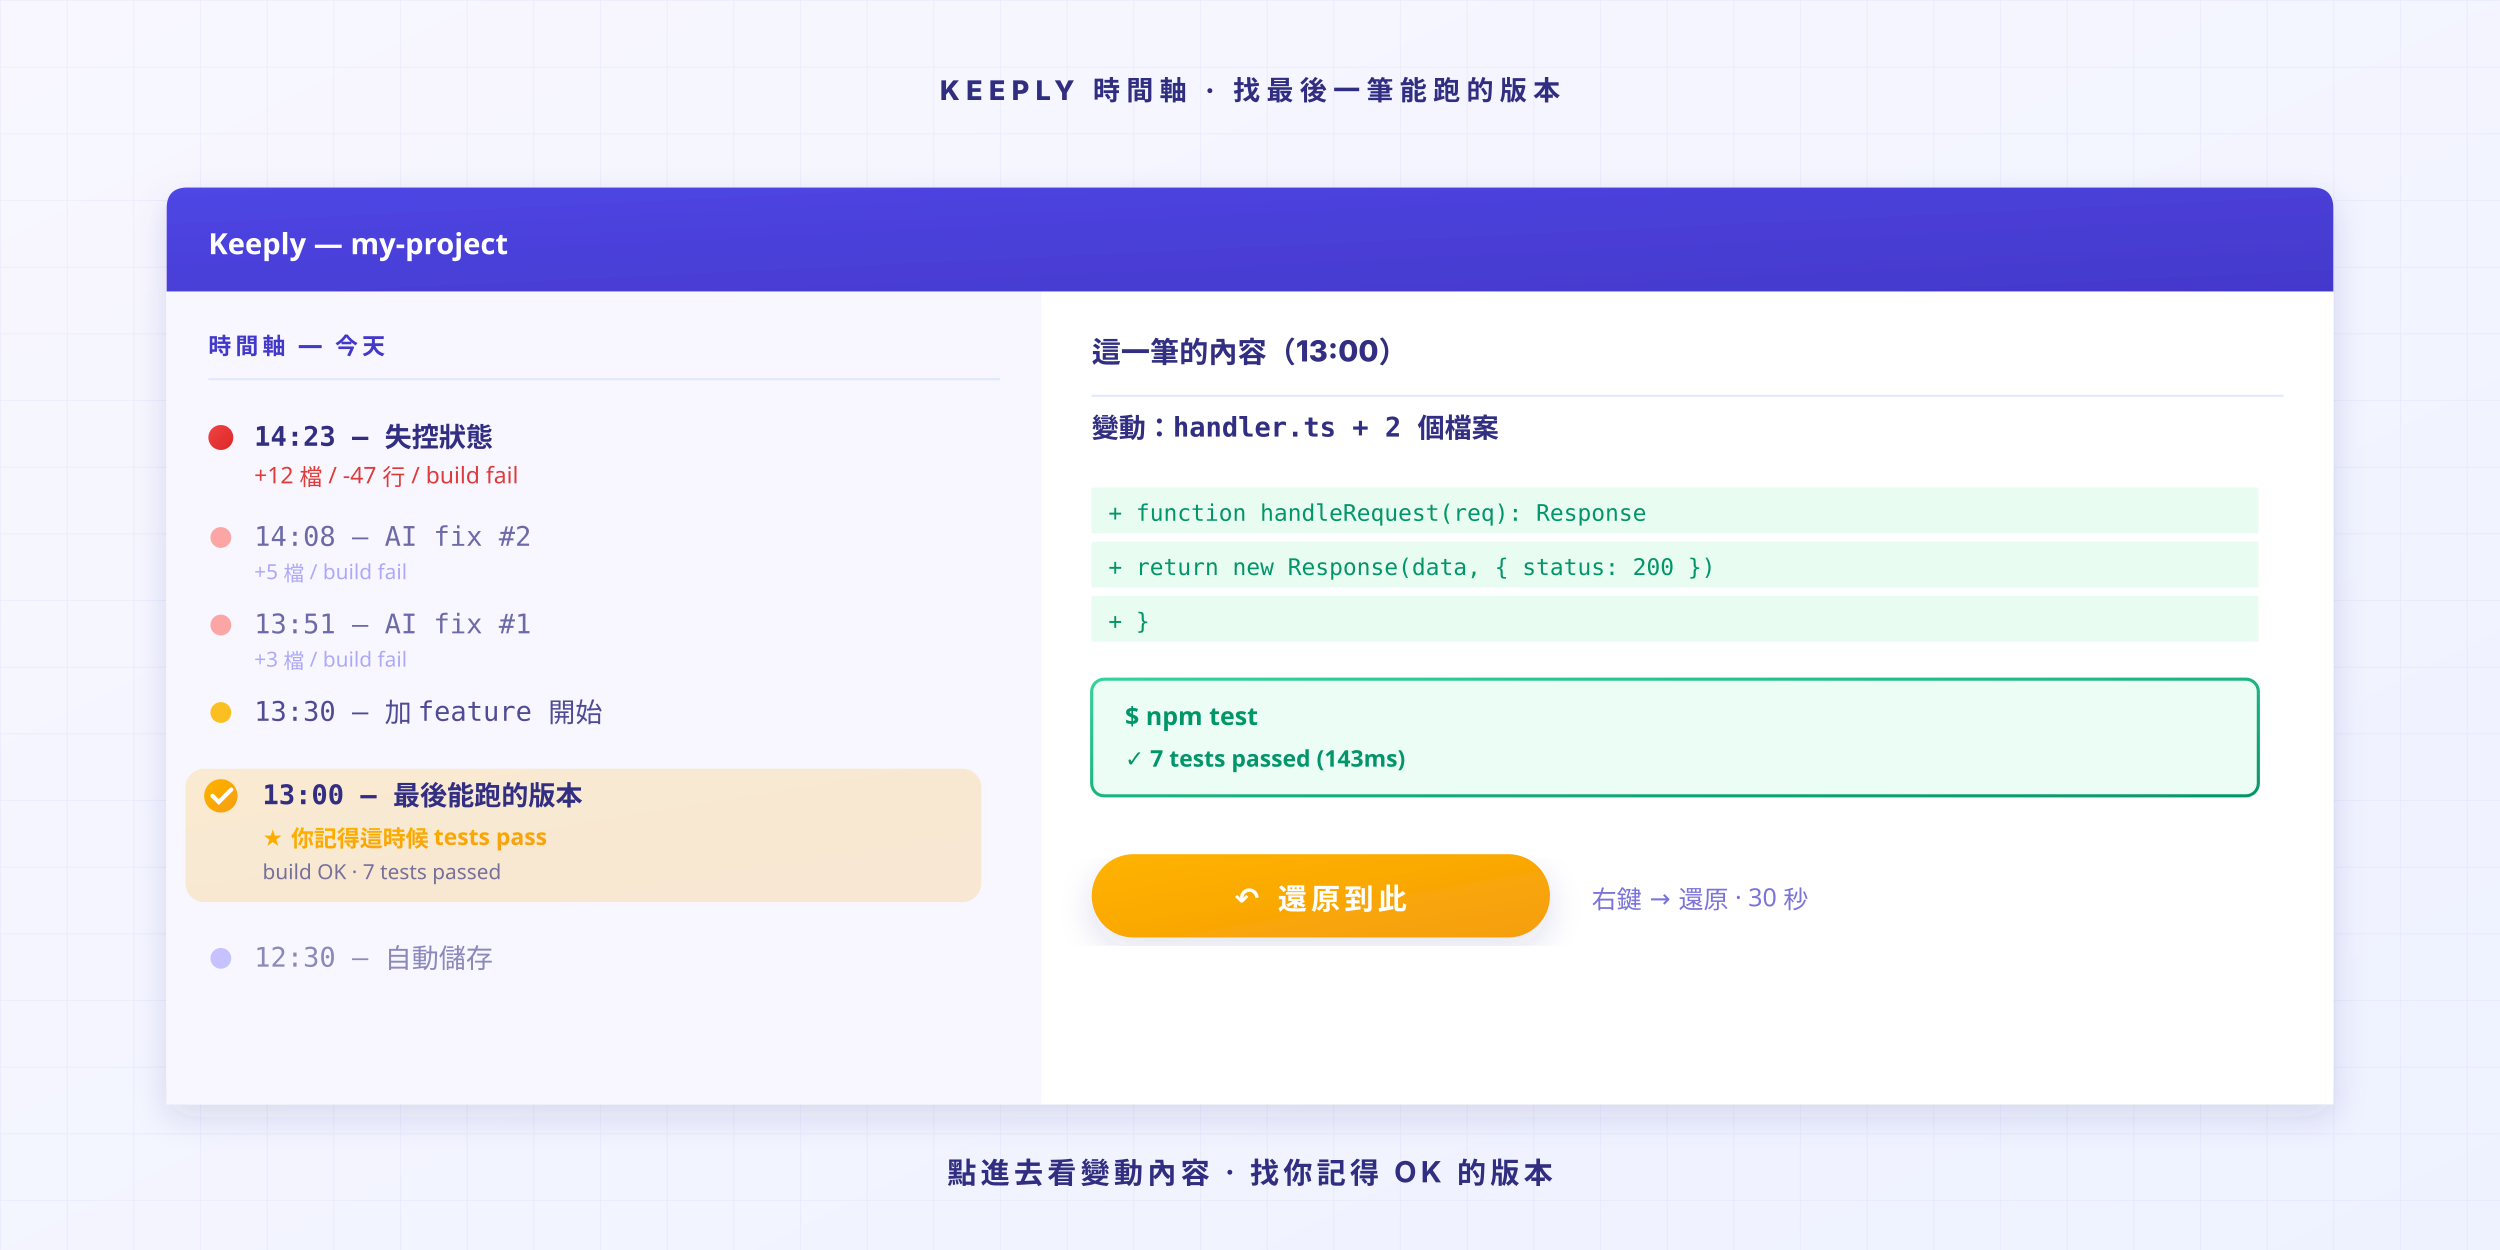
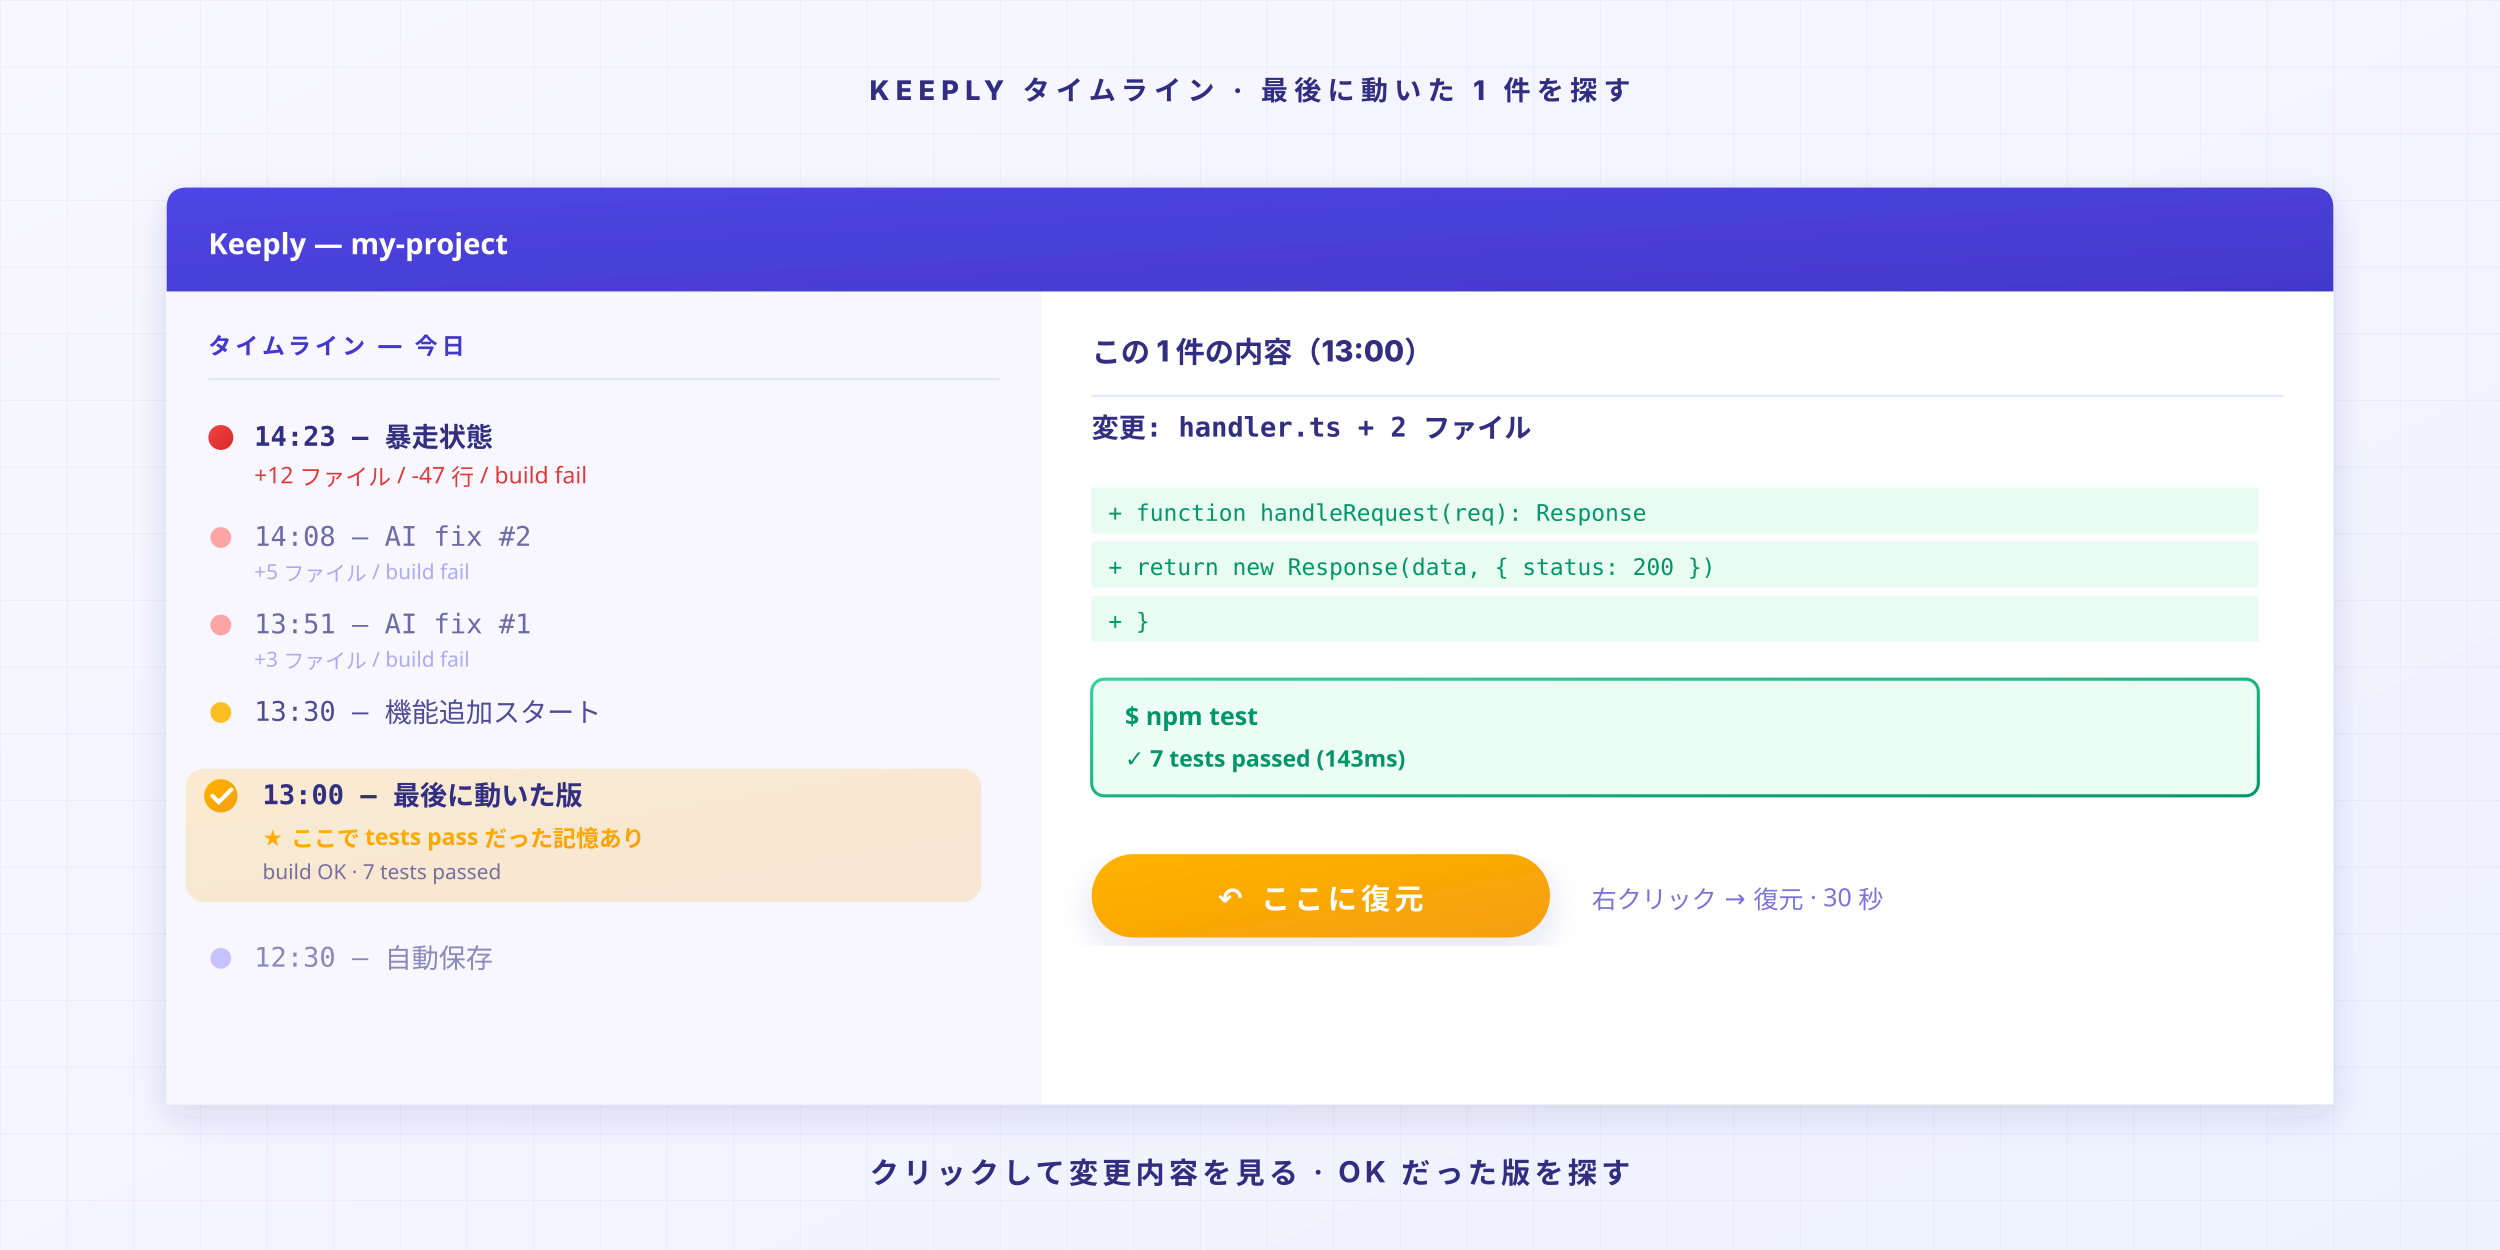
- <svg xmlns="http://www.w3.org/2000/svg" viewBox="0 0 1200 600" fill="none" font-family="'Inter','Noto Sans TC',system-ui,sans-serif">
+ <svg xmlns="http://www.w3.org/2000/svg" viewBox="0 0 1200 600" fill="none" font-family="'Inter','Noto Sans JP','Hiragino Sans',system-ui,sans-serif">
  <defs>
    <linearGradient id="g-indigo" x1="0" y1="0" x2="1" y2="1">
      <stop offset="0" stop-color="#4F46E5" />
      <stop offset="1" stop-color="#4338CA" />
    </linearGradient>
    <linearGradient id="g-amber" x1="0" y1="0" x2="1" y2="1">
      <stop offset="0" stop-color="#FFB300" />
      <stop offset="1" stop-color="#F59E0B" />
    </linearGradient>
    <linearGradient id="g-red" x1="0" y1="0" x2="1" y2="1">
      <stop offset="0" stop-color="#EF4444" />
      <stop offset="1" stop-color="#DC2626" />
    </linearGradient>
    <linearGradient id="g-green" x1="0" y1="0" x2="1" y2="1">
      <stop offset="0" stop-color="#34D399" />
      <stop offset="1" stop-color="#059669" />
    </linearGradient>
    <linearGradient id="g-paper" x1="0" y1="0" x2="1" y2="1">
      <stop offset="0" stop-color="#F8F7FF" />
      <stop offset="1" stop-color="#EEF2FF" />
    </linearGradient>
    <pattern id="grid" x="0" y="0" width="32" height="32" patternUnits="userSpaceOnUse">
      <path d="M 32 0 L 0 0 0 32" fill="none" stroke="#4338CA" stroke-width="1" opacity="0.05" />
    </pattern>
    <filter id="shadow">
      <feDropShadow dx="0" dy="6" stdDeviation="8" flood-color="#312E81" flood-opacity="0.14" />
    </filter>
  </defs>
  <rect width="1200" height="600" fill="url(#g-paper)" />
  <rect width="1200" height="600" fill="url(#grid)" />
-   <text x="600" y="48" font-size="13" font-weight="800" fill="#312E81" text-anchor="middle" letter-spacing="3">KEEPLY 時間軸 · 找最後一筆能跑的版本</text>
+   <text x="600" y="48" font-size="13" font-weight="800" fill="#312E81" text-anchor="middle" letter-spacing="3">KEEPLY タイムライン · 最後に動いた 1 件を探す</text>
  <g transform="translate(80, 90)" filter="url(#shadow)">
    <rect width="1040" height="440" rx="10" fill="#ffffff" />
    <path d="M0 10 Q0 0 10 0 L1030 0 Q1040 0 1040 10 L1040 50 L0 50 Z" fill="url(#g-indigo)" />
    <text x="20" y="32" font-size="14" font-weight="600" fill="#ffffff" font-family="system-ui,sans-serif">Keeply — my-project</text>
    <rect x="0" y="50" width="420" height="390" fill="#F8F7FF" />
-     <text x="20" y="80" font-size="11" font-weight="800" fill="#4338CA" letter-spacing="2">時間軸 — 今天</text>
+     <text x="20" y="80" font-size="11" font-weight="800" fill="#4338CA" letter-spacing="2">タイムライン — 今日</text>
    <line x1="20" y1="92" x2="400" y2="92" stroke="#E0E7FF" />
    <g font-family="system-ui,sans-serif">
      <g transform="translate(20, 110)">
        <circle cx="6" cy="10" r="6" fill="url(#g-red)" />
-         <text x="22" y="14" font-size="13" font-weight="700" fill="#312E81" font-family="'JetBrains Mono',ui-monospace,monospace">14:23 — 失控狀態</text>
-         <text x="22" y="32" font-size="11" font-weight="500" fill="#DC2626" opacity="0.9">+12 檔 / -47 行 / build fail</text>
+         <text x="22" y="14" font-size="13" font-weight="700" fill="#312E81" font-family="'JetBrains Mono',ui-monospace,monospace">14:23 — 暴走状態</text>
+         <text x="22" y="32" font-size="11" font-weight="500" fill="#DC2626" opacity="0.9">+12 ファイル / -47 行 / build fail</text>
      </g>
      <g transform="translate(20, 158)">
        <circle cx="6" cy="10" r="5" fill="#FCA5A5" />
        <text x="22" y="14" font-size="13" font-weight="500" fill="#312E81" font-family="'JetBrains Mono',ui-monospace,monospace" opacity="0.7">14:08 — AI fix #2</text>
-         <text x="22" y="30" font-size="10" font-weight="500" fill="#6F6AF0" opacity="0.55">+5 檔 / build fail</text>
+         <text x="22" y="30" font-size="10" font-weight="500" fill="#6F6AF0" opacity="0.55">+5 ファイル / build fail</text>
      </g>
      <g transform="translate(20, 200)">
        <circle cx="6" cy="10" r="5" fill="#FCA5A5" />
        <text x="22" y="14" font-size="13" font-weight="500" fill="#312E81" font-family="'JetBrains Mono',ui-monospace,monospace" opacity="0.7">13:51 — AI fix #1</text>
-         <text x="22" y="30" font-size="10" font-weight="500" fill="#6F6AF0" opacity="0.55">+3 檔 / build fail</text>
+         <text x="22" y="30" font-size="10" font-weight="500" fill="#6F6AF0" opacity="0.55">+3 ファイル / build fail</text>
      </g>
      <g transform="translate(20, 242)">
        <circle cx="6" cy="10" r="5" fill="#FBBF24" />
-         <text x="22" y="14" font-size="13" font-weight="500" fill="#312E81" font-family="'JetBrains Mono',ui-monospace,monospace" opacity="0.85">13:30 — 加 feature 開始</text>
+         <text x="22" y="14" font-size="13" font-weight="500" fill="#312E81" font-family="'JetBrains Mono',ui-monospace,monospace" opacity="0.85">13:30 — 機能追加スタート</text>
      </g>
      <g transform="translate(20, 282)">
        <rect x="-10" y="-2" width="380" height="62" rx="8" fill="url(#g-amber)" opacity="0.18" stroke="url(#g-amber)" stroke-width="2" />
        <circle cx="6" cy="10" r="8" fill="url(#g-amber)" />
        <path d="M2 10 L5 13 L11 7" stroke="#ffffff" stroke-width="2" stroke-linecap="round" fill="none" />
-         <text x="26" y="14" font-size="13" font-weight="800" fill="#312E81" font-family="'JetBrains Mono',ui-monospace,monospace">13:00 — 最後能跑的版本</text>
-         <text x="26" y="34" font-size="11" font-weight="700" fill="url(#g-amber)">★ 你記得這時候 tests pass</text>
+         <text x="26" y="14" font-size="13" font-weight="800" fill="#312E81" font-family="'JetBrains Mono',ui-monospace,monospace">13:00 — 最後に動いた版</text>
+         <text x="26" y="34" font-size="11" font-weight="700" fill="url(#g-amber)">★ ここで tests pass だった記憶あり</text>
        <text x="26" y="50" font-size="10" font-weight="500" fill="#312E81" opacity="0.65">build OK · 7 tests passed</text>
      </g>
      <g transform="translate(20, 360)" opacity="0.55">
        <circle cx="6" cy="10" r="5" fill="#9C98FF" />
-         <text x="22" y="14" font-size="13" font-weight="500" fill="#312E81" font-family="'JetBrains Mono',ui-monospace,monospace">12:30 — 自動儲存</text>
+         <text x="22" y="14" font-size="13" font-weight="500" fill="#312E81" font-family="'JetBrains Mono',ui-monospace,monospace">12:30 — 自動保存</text>
      </g>
    </g>
    <rect x="420" y="50" width="620" height="390" fill="#ffffff" />
-     <text x="444" y="84" font-size="14" font-weight="800" fill="#312E81">這一筆的內容（13:00）</text>
+     <text x="444" y="84" font-size="14" font-weight="800" fill="#312E81">この 1 件の内容（13:00）</text>
    <line x1="444" y1="100" x2="1016" y2="100" stroke="#E0E7FF" />
    <g transform="translate(444, 120)" font-family="'JetBrains Mono',ui-monospace,monospace">
-       <text x="0" y="0" font-size="13" font-weight="700" fill="#312E81">變動：handler.ts + 2 個檔案</text>
+       <text x="0" y="0" font-size="13" font-weight="700" fill="#312E81">変更: handler.ts + 2 ファイル</text>
      <g transform="translate(0, 24)">
        <rect width="560" height="22" fill="#D1FAE5" opacity="0.5" />
        <text x="8" y="16" font-size="11" font-weight="500" fill="#059669">+ function handleRequest(req): Response</text>
      </g>
      <g transform="translate(0, 50)">
        <rect width="560" height="22" fill="#D1FAE5" opacity="0.5" />
        <text x="8" y="16" font-size="11" font-weight="500" fill="#059669">+ return new Response(data, { status: 200 })</text>
      </g>
      <g transform="translate(0, 76)">
        <rect width="560" height="22" fill="#D1FAE5" opacity="0.5" />
        <text x="8" y="16" font-size="11" font-weight="500" fill="#059669">+ }</text>
      </g>
      <g transform="translate(0, 116)">
        <rect width="560" height="56" rx="6" fill="#ECFDF5" stroke="url(#g-green)" stroke-width="1.5" />
        <text x="16" y="22" font-size="12" font-weight="800" fill="#059669" font-family="system-ui,sans-serif">$ npm test</text>
        <text x="16" y="42" font-size="11" font-weight="700" fill="#059669" font-family="system-ui,sans-serif">✓ 7 tests passed (143ms)</text>
      </g>
      <g transform="translate(0, 200)" filter="url(#shadow)">
        <rect width="220" height="40" rx="20" fill="url(#g-amber)" />
-         <text x="110" y="26" font-size="14" font-weight="800" fill="#ffffff" text-anchor="middle" letter-spacing="2" font-family="system-ui,sans-serif">↶ 還原到此</text>
+         <text x="110" y="26" font-size="14" font-weight="800" fill="#ffffff" text-anchor="middle" letter-spacing="2" font-family="system-ui,sans-serif">↶ ここに復元</text>
      </g>
-       <text x="240" y="226" font-size="12" font-weight="500" fill="#4338CA" opacity="0.7" font-family="system-ui,sans-serif">右鍵 → 還原 · 30 秒</text>
+       <text x="240" y="226" font-size="12" font-weight="500" fill="#4338CA" opacity="0.7" font-family="system-ui,sans-serif">右クリック → 復元 · 30 秒</text>
    </g>
  </g>
-   <text x="600" y="568" font-size="14" font-weight="700" fill="#312E81" text-anchor="middle" letter-spacing="2">點進去看變動內容 · 找你記得 OK 的版本</text>
+   <text x="600" y="568" font-size="14" font-weight="700" fill="#312E81" text-anchor="middle" letter-spacing="2">クリックして変更内容を見る · OK だった版を探す</text>
</svg>
